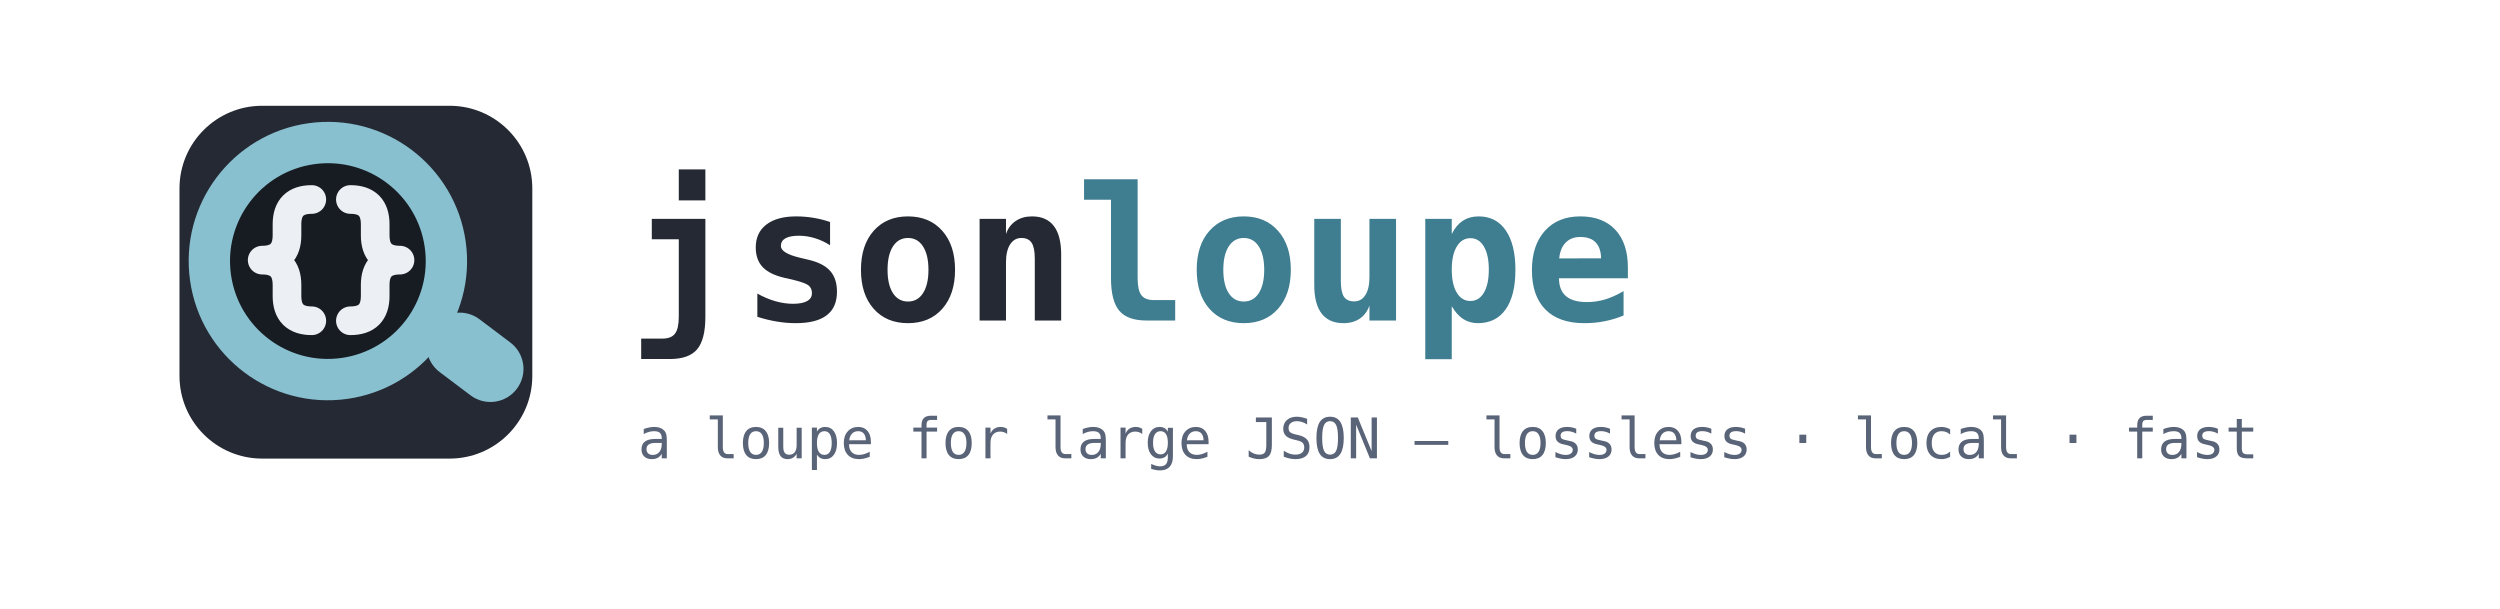
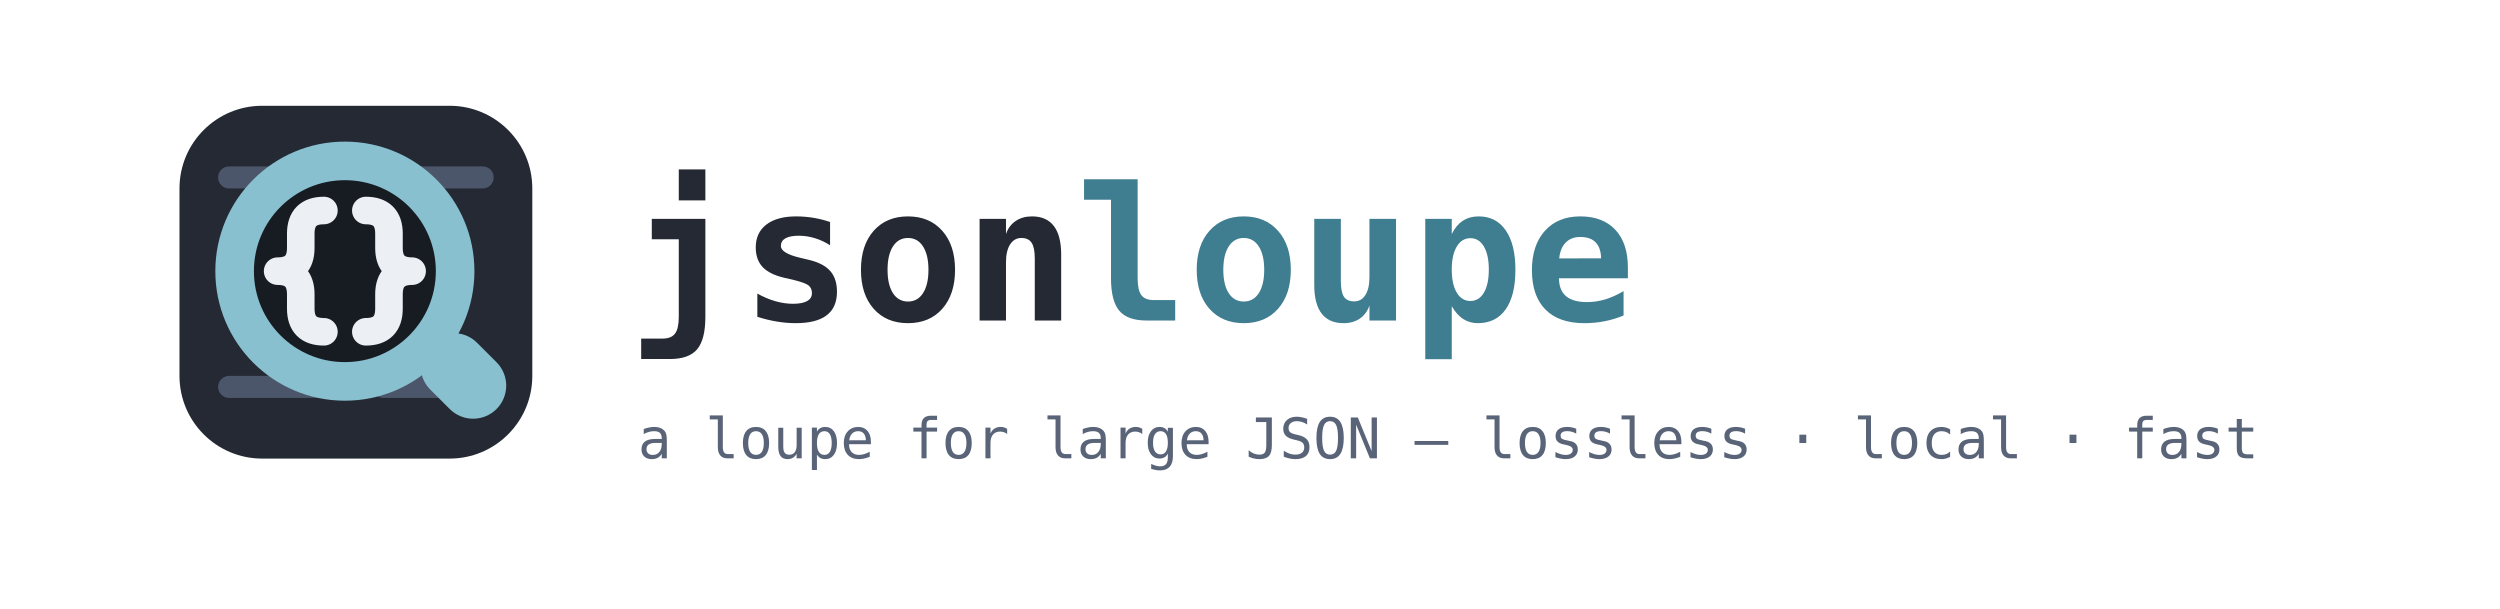
<svg xmlns="http://www.w3.org/2000/svg" viewBox="0 0 780 190" role="img" aria-label="jsonloupe — a loupe for large JSON">
  <g transform="translate(56,33) scale(1.72)">
    <rect width="64" height="64" rx="15" fill="#242933" />
-     <g transform="rotate(-8 32 32)">
-       <rect x="42" y="42.5" width="19" height="12" rx="6" transform="rotate(45 51.5 48.5)" fill="#88c0d0" />
-       <circle cx="27.5" cy="27.5" r="21.5" fill="#171b22" />
-       <circle cx="27.5" cy="27.5" r="21.5" fill="none" stroke="#88c0d0" stroke-width="7.5" />
-     </g>
-     <path d="M 24 17 q -4.5 0 -4.5 4.5 v 2 q 0 4.5 -4.5 4.5 q 4.5 0 4.5 4.5 v 2 q 0 4.5 4.5 4.5" fill="none" stroke="#eceff4" stroke-width="5.2" stroke-linecap="round" stroke-linejoin="round" />
-     <g transform="translate(71,0) scale(-1,1)">
-       <path d="M 40 17 q -4.5 0 -4.5 4.5 v 2 q 0 4.5 -4.5 4.5 q 4.5 0 4.5 4.5 v 2 q 0 4.5 4.5 4.5" fill="none" stroke="#eceff4" stroke-width="5.2" stroke-linecap="round" stroke-linejoin="round" />
+     <rect x="7" y="11" width="22" height="4" rx="2" fill="#4c566a" />
+     <rect x="33" y="11" width="24" height="4" rx="2" fill="#4c566a" />
+     <rect x="7" y="49" width="24" height="4" rx="2" fill="#4c566a" />
+     <rect x="35" y="49" width="22" height="4" rx="2" fill="#4c566a" />
+     <rect x="43" y="43" width="17" height="12" rx="6" transform="rotate(45 51.5 49)" fill="#88c0d0" />
+     <circle cx="30" cy="30" r="20" fill="#171b22" />
+     <circle cx="30" cy="30" r="20" fill="none" stroke="#88c0d0" stroke-width="7" />
+     <path d="M 26.2 19 q -4.2 0 -4.2 4.2 v 2.6 q 0 4.2 -4.2 4.2 q 4.2 0 4.2 4.2 v 2.6 q 0 4.2 4.2 4.2" fill="none" stroke="#eceff4" stroke-width="5" stroke-linecap="round" stroke-linejoin="round" />
+     <g transform="translate(76,0) scale(-1,1)">
+       <path d="M 42.2 19 q -4.2 0 -4.2 4.2 v 2.6 q 0 4.2 -4.2 4.2 q 4.2 0 4.2 4.2 v 2.6 q 0 4.2 4.2 4.2" fill="none" stroke="#eceff4" stroke-width="5" stroke-linecap="round" stroke-linejoin="round" />
    </g>
  </g>
  <text x="196" y="100" font-family="ui-monospace,'SFMono-Regular','JetBrains Mono',Menlo,Consolas,monospace" font-size="58" font-weight="700" fill="#242933">json<tspan fill="#3f7d90">loupe</tspan>
  </text>
  <text x="199" y="143" font-family="ui-monospace,'SFMono-Regular','JetBrains Mono',Menlo,Consolas,monospace" font-size="17.5" fill="#5a6478">a loupe for large JSON — lossless · local · fast</text>
</svg>
